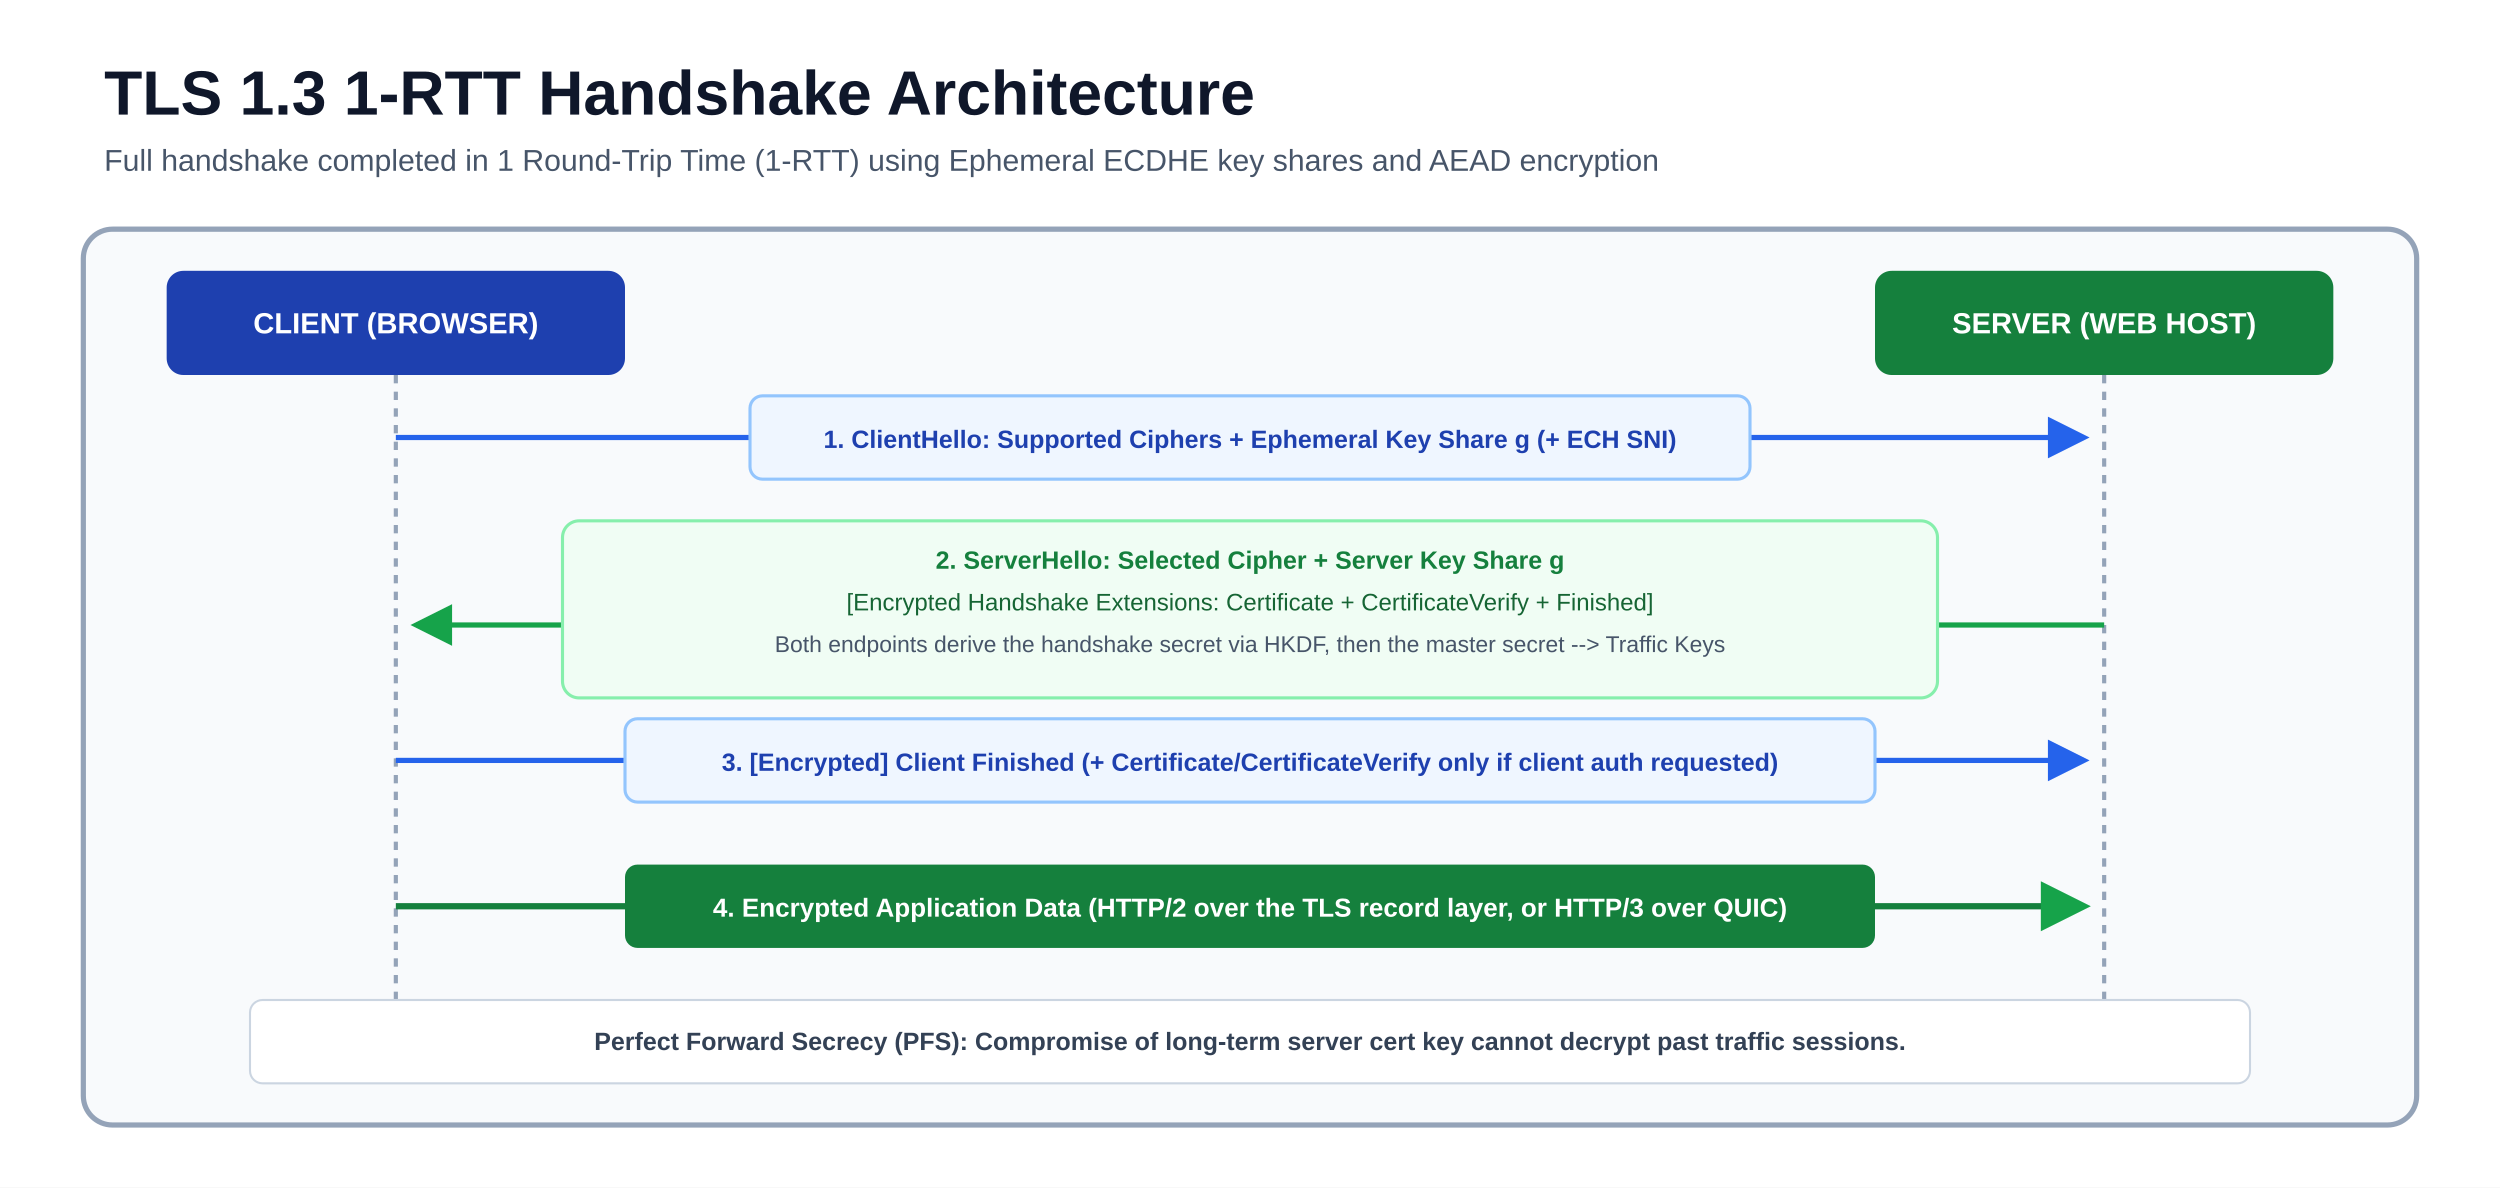
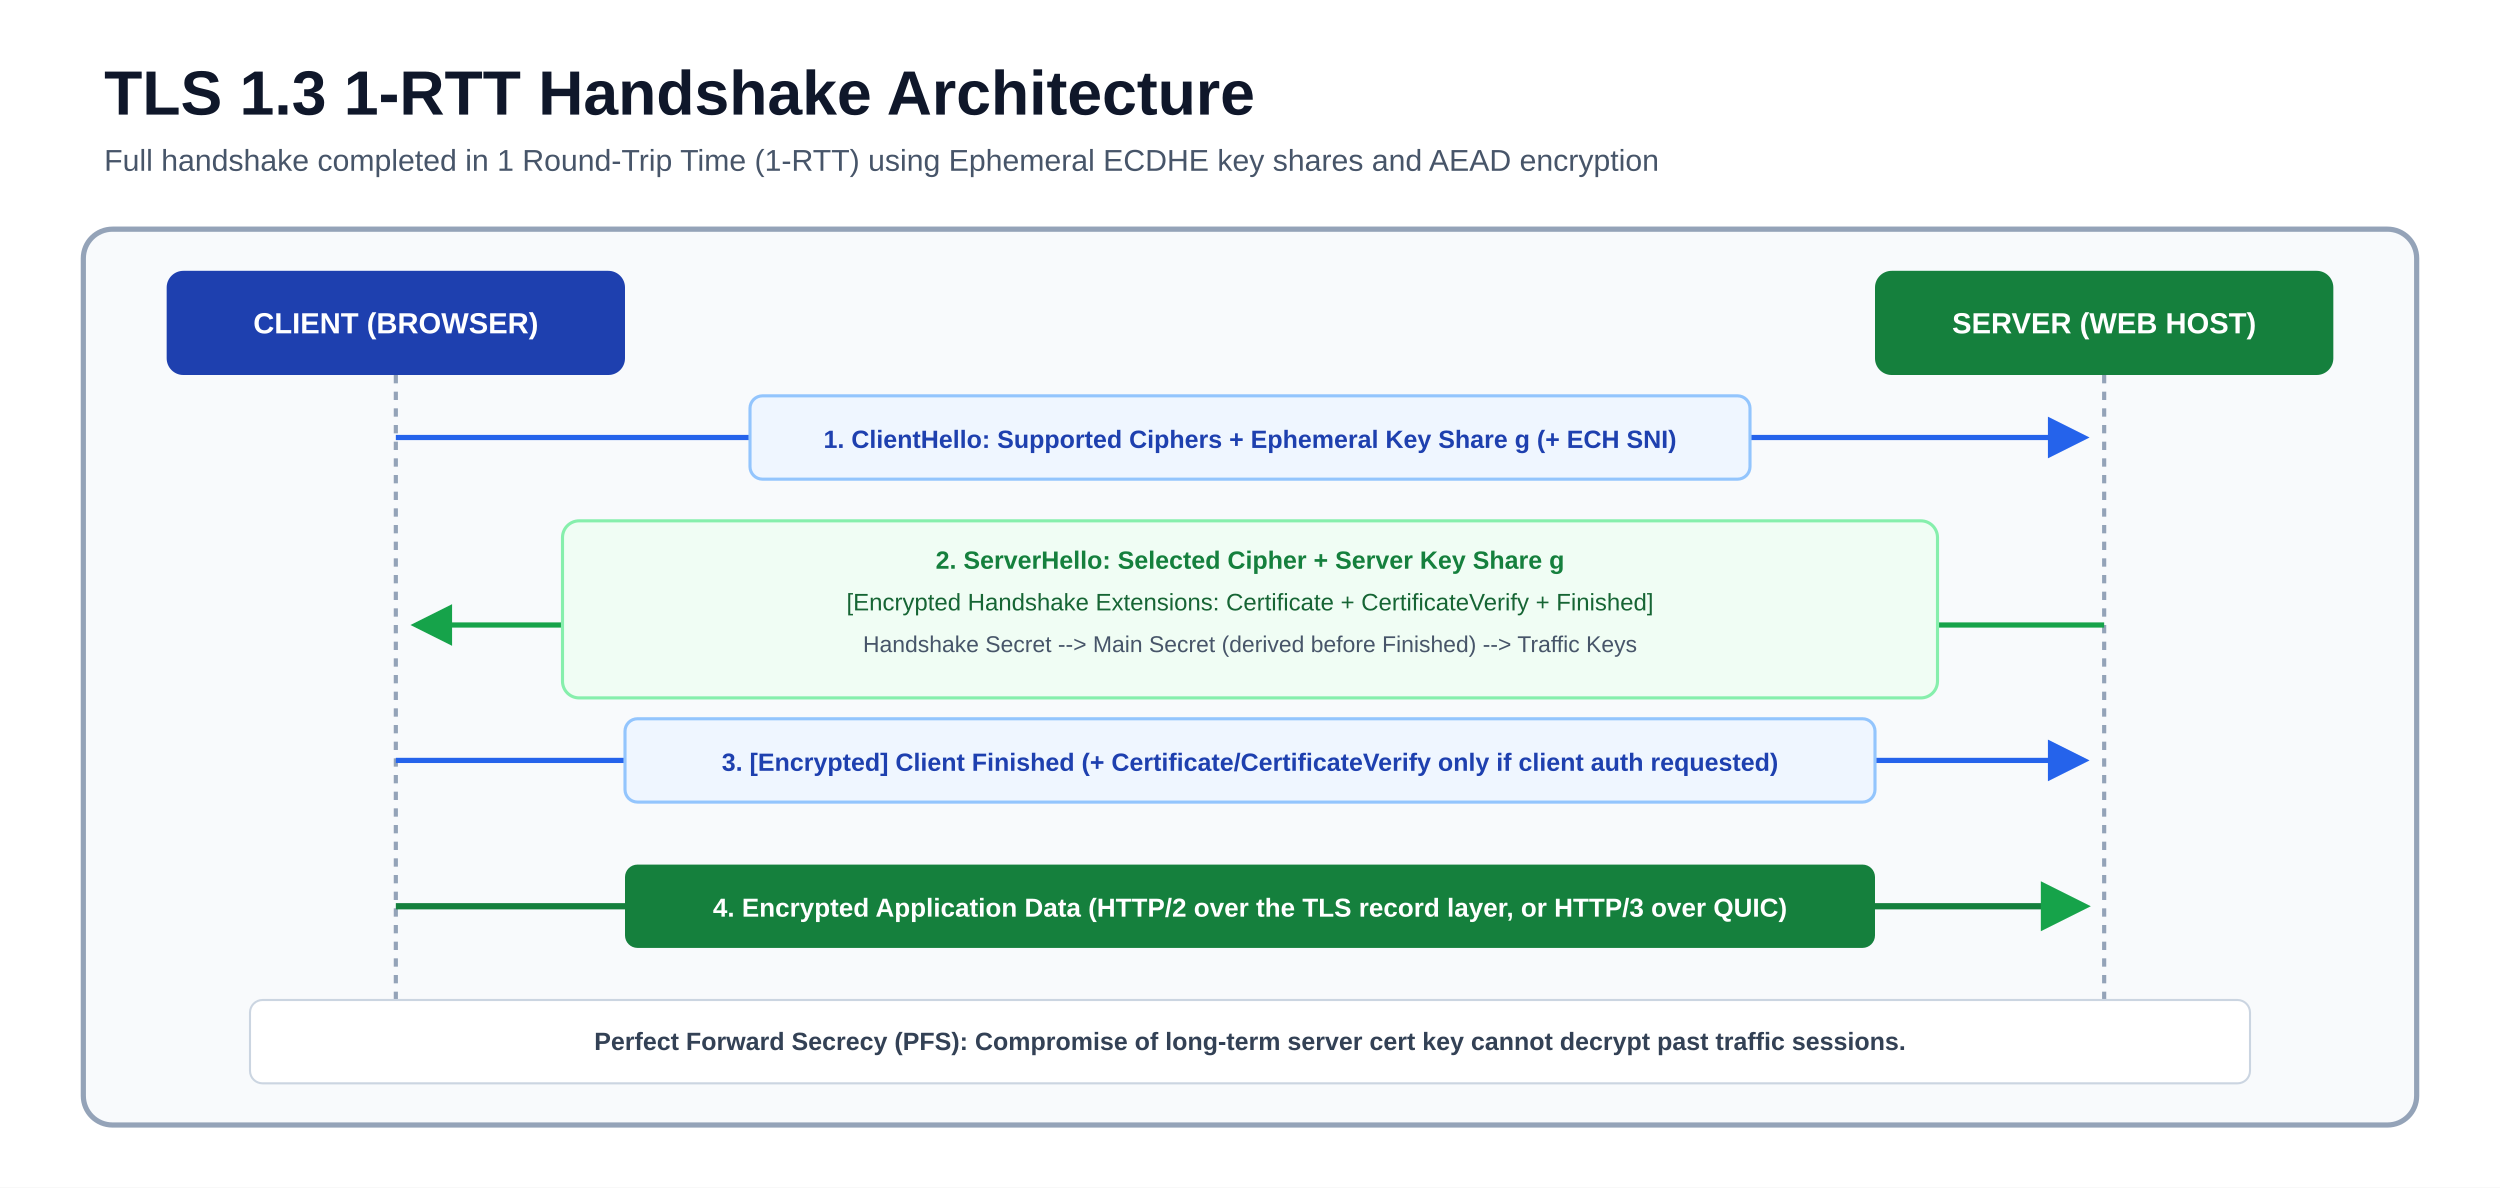
<svg xmlns="http://www.w3.org/2000/svg" viewBox="0 0 1200 570" font-family="-apple-system, BlinkMacSystemFont, 'Segoe UI', Arial, sans-serif">
  <rect width="1200" height="570" fill="#ffffff" />
  <defs>
    <marker id="arrow-blue" viewBox="0 0 10 10" refX="8.5" refY="5" markerWidth="8" markerHeight="8" orient="auto">
      <path d="M0 0 L10 5 L0 10Z" fill="#2563eb" />
    </marker>
    <marker id="arrow-green" viewBox="0 0 10 10" refX="8.5" refY="5" markerWidth="8" markerHeight="8" orient="auto">
      <path d="M0 0 L10 5 L0 10Z" fill="#16a34a" />
    </marker>
  </defs>
  <text x="50" y="55" font-size="30" font-weight="850" fill="#0f172a">TLS 1.3 1-RTT Handshake Architecture</text>
  <text x="50" y="82" font-size="14.5" fill="#475569">Full handshake completed in 1 Round-Trip Time (1-RTT) using Ephemeral ECDHE key shares and AEAD encryption</text>
  <rect x="40" y="110" width="1120" height="430" rx="14" fill="#f8fafc" stroke="#94a3b8" stroke-width="2.5" />
  <rect x="80" y="130" width="220" height="50" rx="8" fill="#1e40af" />
  <text x="190" y="160" font-size="14" font-weight="800" fill="#ffffff" text-anchor="middle">CLIENT (BROWSER)</text>
  <line x1="190" y1="180" x2="190" y2="510" stroke="#94a3b8" stroke-width="2" stroke-dasharray="4,4" />
  <rect x="900" y="130" width="220" height="50" rx="8" fill="#15803d" />
  <text x="1010" y="160" font-size="14" font-weight="800" fill="#ffffff" text-anchor="middle">SERVER (WEB HOST)</text>
  <line x1="1010" y1="180" x2="1010" y2="510" stroke="#94a3b8" stroke-width="2" stroke-dasharray="4,4" />
  <path d="M 190 210 L 1000 210" fill="none" stroke="#2563eb" stroke-width="2.5" marker-end="url(#arrow-blue)" />
  <rect x="360" y="190" width="480" height="40" rx="6" fill="#eff6ff" stroke="#93c5fd" stroke-width="1.5" />
  <text x="600" y="215" font-size="12" font-weight="800" fill="#1e40af" text-anchor="middle">1. ClientHello: Supported Ciphers + Ephemeral Key Share g<sup>x</sup> (+ ECH SNI)</text>
  <path d="M 1010 300 L 200 300" fill="none" stroke="#16a34a" stroke-width="2.5" marker-end="url(#arrow-green)" />
  <rect x="270" y="250" width="660" height="85" rx="8" fill="#f0fdf4" stroke="#86efac" stroke-width="1.5" />
  <text x="600" y="273" font-size="12" font-weight="800" fill="#15803d" text-anchor="middle">2. ServerHello: Selected Cipher + Server Key Share g<sup>y</sup>
  </text>
  <text x="600" y="293" font-size="11.5" fill="#166534" text-anchor="middle">[Encrypted Handshake Extensions: Certificate + CertificateVerify + Finished]</text>
-   <text x="600" y="313" font-size="11" fill="#475569" text-anchor="middle">Both endpoints derive the handshake secret via HKDF, then the master secret --&gt; Traffic Keys</text>
+   <text x="600" y="313" font-size="11" fill="#475569" text-anchor="middle">Handshake Secret --&gt; Main Secret (derived before Finished) --&gt; Traffic Keys</text>
  <path d="M 190 365 L 1000 365" fill="none" stroke="#2563eb" stroke-width="2.5" marker-end="url(#arrow-blue)" />
  <rect x="300" y="345" width="600" height="40" rx="6" fill="#eff6ff" stroke="#93c5fd" stroke-width="1.5" />
  <text x="600" y="370" font-size="12" font-weight="800" fill="#1e40af" text-anchor="middle">3. [Encrypted] Client Finished (+ Certificate/CertificateVerify only if client auth requested)</text>
  <path d="M 190 435 L 1000 435" fill="none" stroke="#15803d" stroke-width="3" marker-end="url(#arrow-green)" />
  <rect x="300" y="415" width="600" height="40" rx="6" fill="#15803d" />
  <text x="600" y="440" font-size="12.5" font-weight="800" fill="#ffffff" text-anchor="middle">4. Encrypted Application Data (HTTP/2 over the TLS record layer, or HTTP/3 over QUIC)</text>
  <rect x="120" y="480" width="960" height="40" rx="6" fill="#ffffff" stroke="#cbd5e1" stroke-width="1" />
  <text x="600" y="504" font-size="12" font-weight="700" fill="#334155" text-anchor="middle">Perfect Forward Secrecy (PFS): Compromise of long-term server cert key cannot decrypt past traffic sessions.</text>
</svg>
